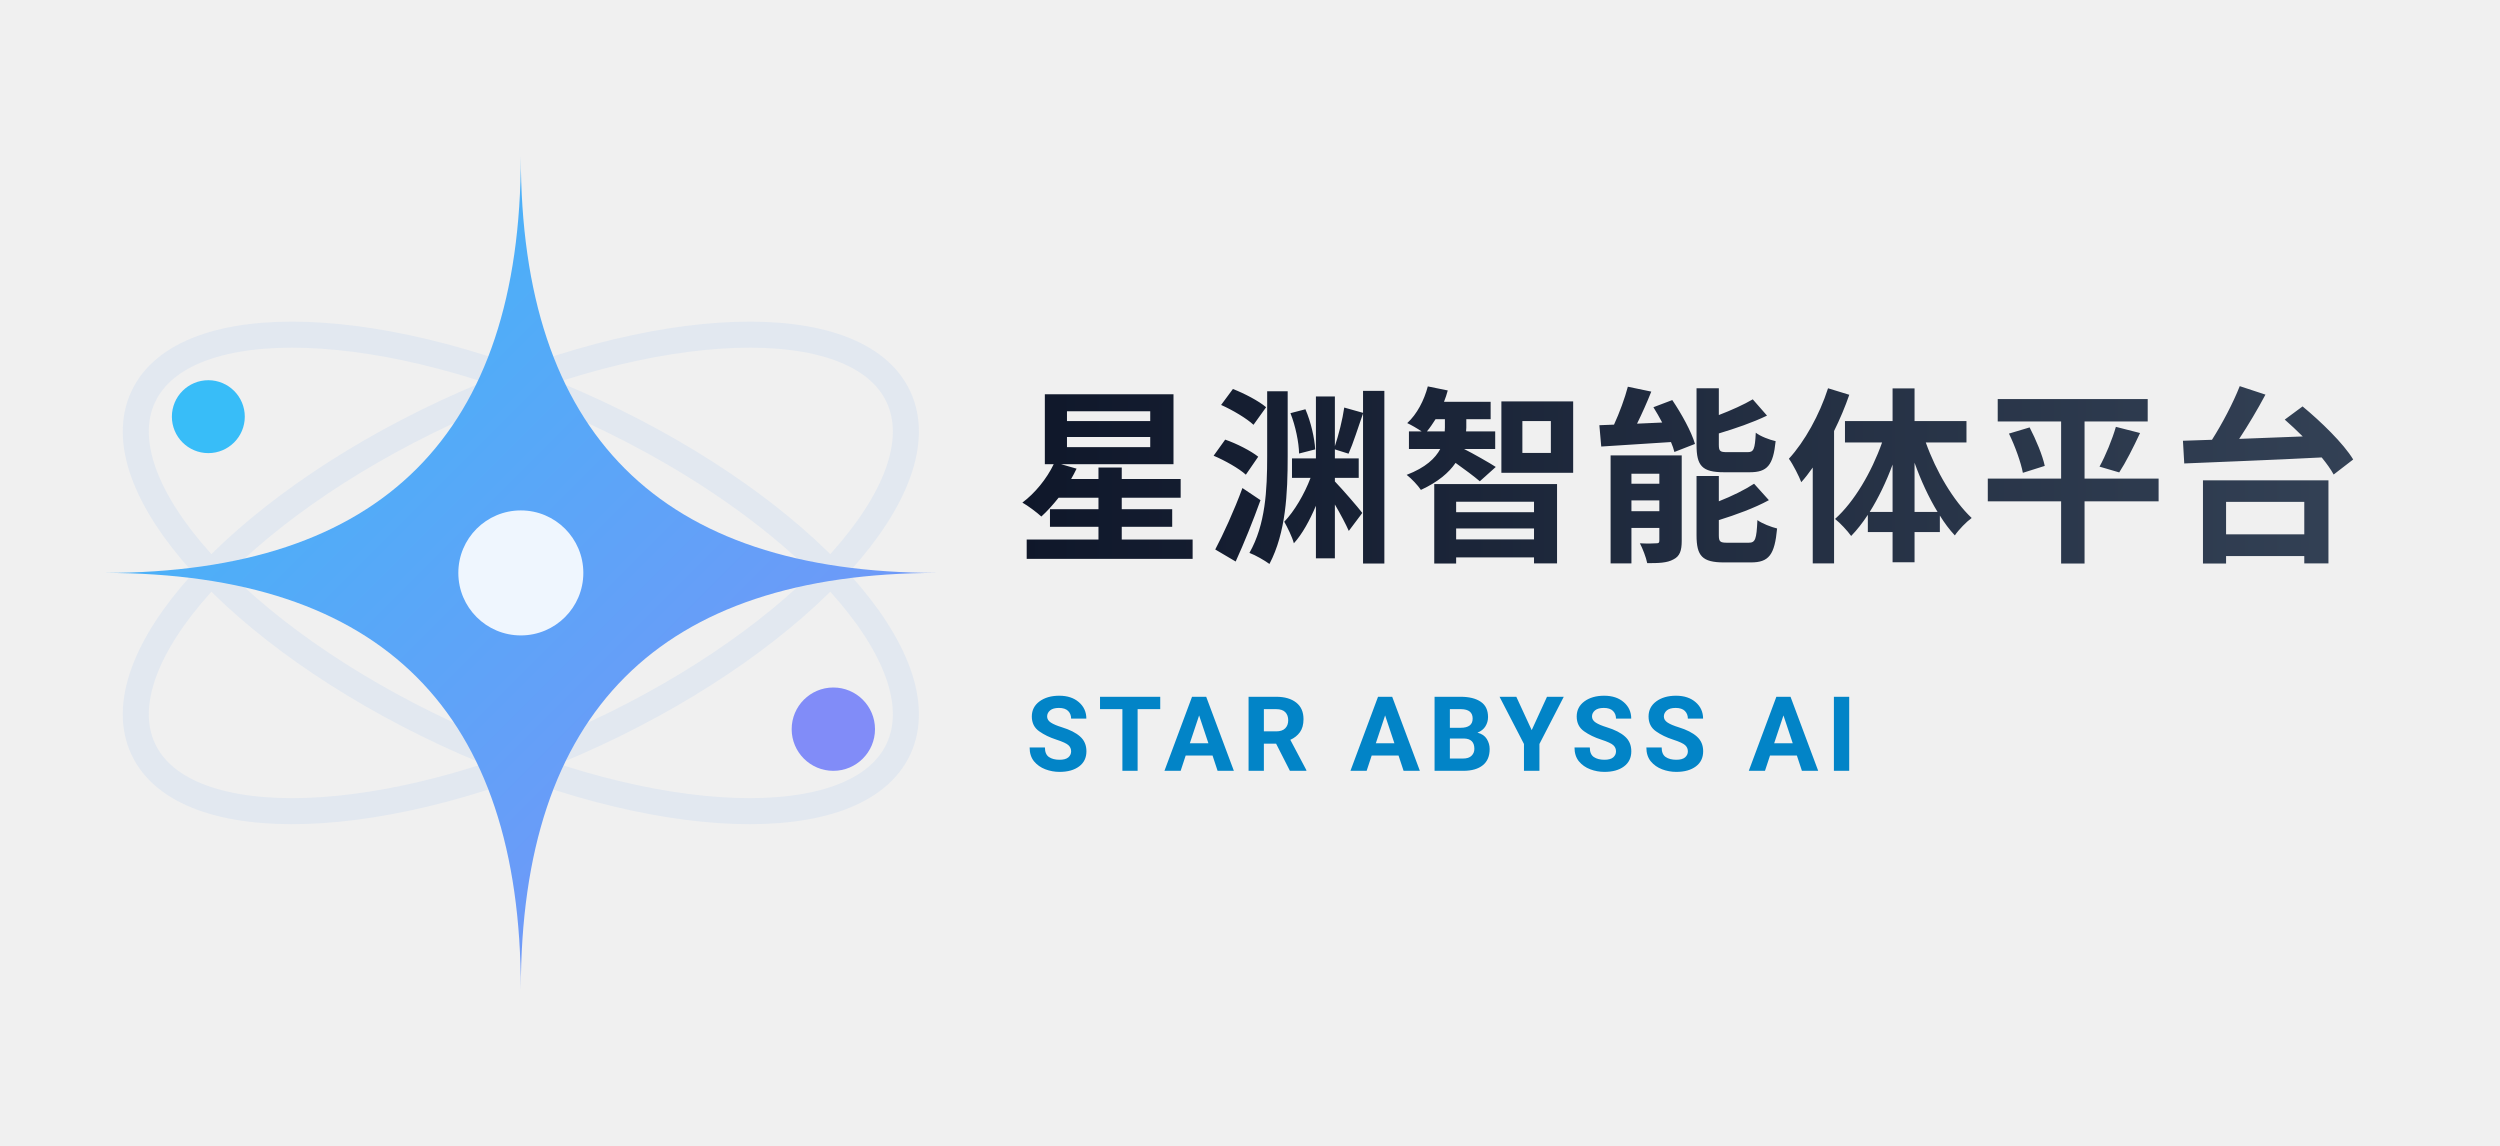
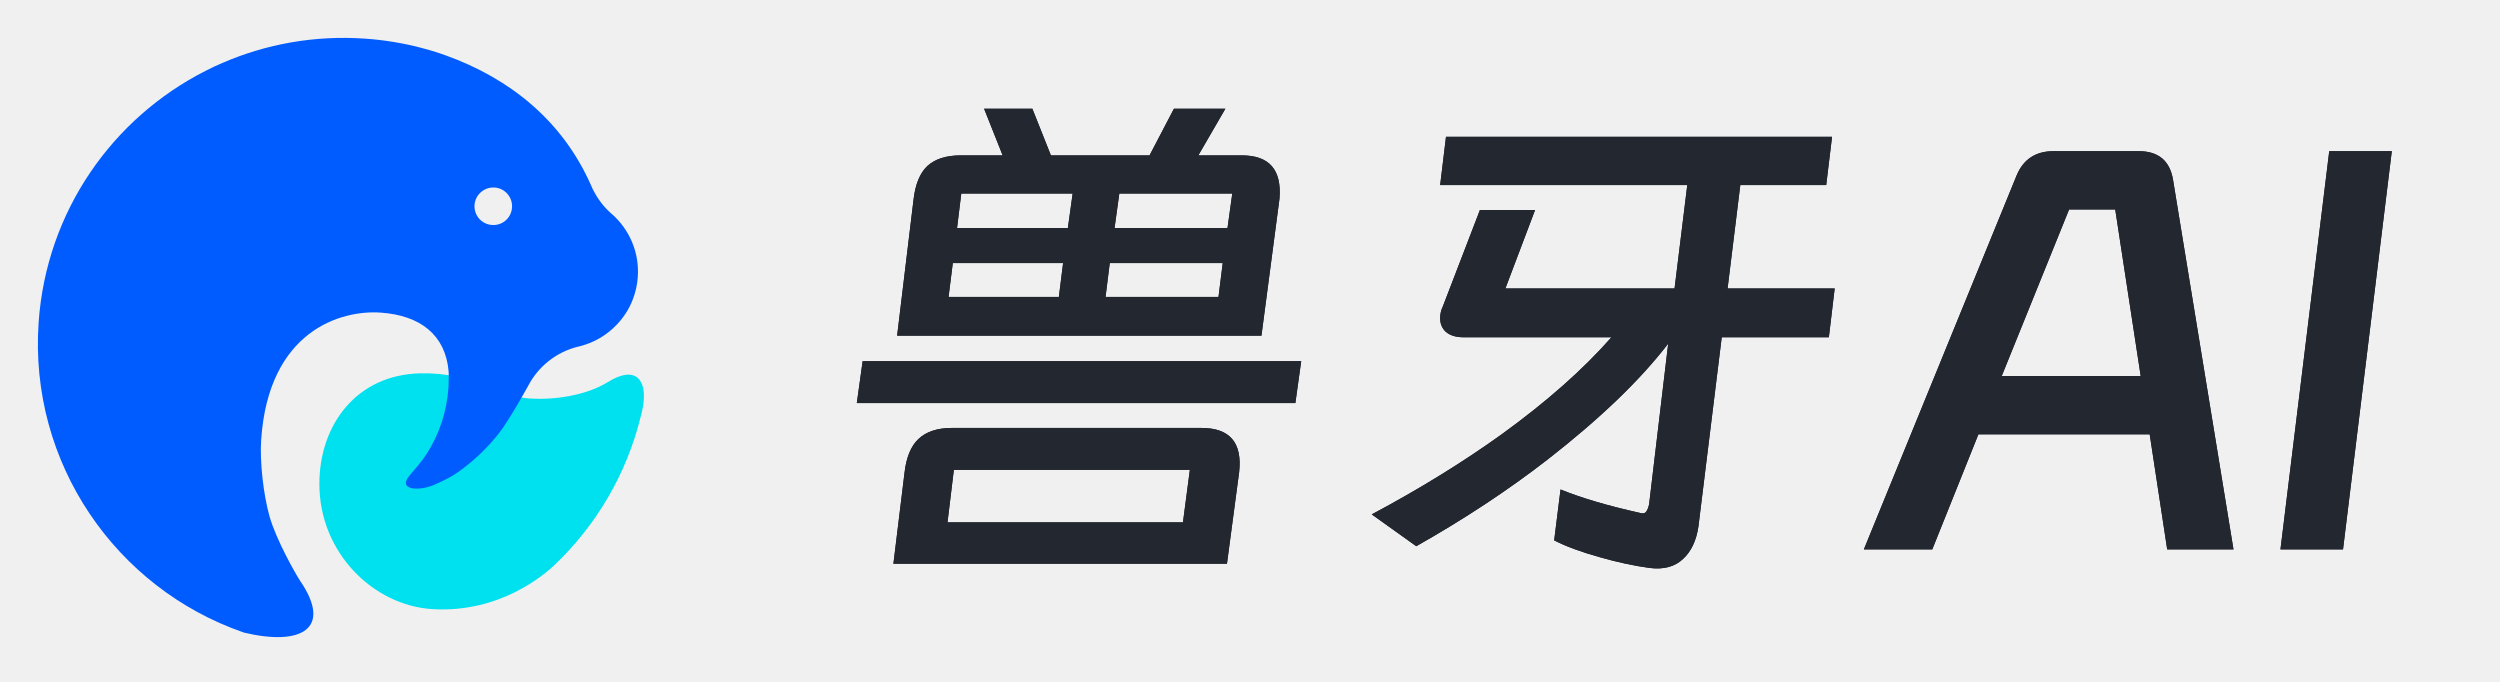
- <svg xmlns="http://www.w3.org/2000/svg" width="48" height="22" viewBox="0 0 480 220">
+ <svg xmlns="http://www.w3.org/2000/svg" width="220" height="60" viewBox="0 0 220 60" fill="none">
+   <g id="Frame 78" clip-path="url(#clip0_3013_58991)">
+     <path id="å+ ½çAI" d="M111.007 29.54H78.947L80.393 17.547C80.549 16.209 80.953 15.229 81.607 14.607C82.291 13.984 83.271 13.673 84.547 13.673H88.233L86.6 9.567H90.847L92.48 13.673H101.16L103.307 9.567H107.833L105.453 13.673H109.28C111.707 13.673 112.811 14.949 112.593 17.5L111.007 29.54ZM94.393 17.033H84.593L84.22 20.067H93.973L94.393 17.033ZM108.02 20.067L108.44 17.033H98.5L98.08 20.067H108.02ZM93.553 23.147H83.847L83.473 26.133H93.18L93.553 23.147ZM97.287 26.133H107.227L107.6 23.147H97.66L97.287 26.133ZM75.913 31.78H114.507L113.993 35.467H75.4L75.913 31.78ZM107.973 49.607H78.62L79.6 41.58C79.755 40.242 80.16 39.262 80.813 38.64C81.498 37.987 82.478 37.66 83.753 37.66H105.733C108.222 37.66 109.327 38.951 109.047 41.533L107.973 49.607ZM83.38 45.967H104.1L104.707 41.347H83.94L83.38 45.967ZM161.22 12.04L160.707 16.287H153.147L152.027 25.387H161.453L160.94 29.68H151.513L149.46 46.34C149.273 47.584 148.822 48.533 148.107 49.187C147.391 49.871 146.411 50.136 145.167 49.98C143.798 49.793 142.351 49.482 140.827 49.047C139.147 48.58 137.793 48.082 136.767 47.553L137.327 43.073C139.162 43.82 141.48 44.504 144.28 45.127C144.342 45.158 144.436 45.173 144.56 45.173C144.716 45.173 144.824 45.111 144.887 44.987C144.98 44.862 145.058 44.66 145.12 44.38L146.8 30.24C144.342 33.444 140.796 36.851 136.16 40.46C132.707 43.136 128.864 45.671 124.633 48.067L120.713 45.267C124.913 43.027 128.724 40.678 132.147 38.22C136.098 35.358 139.318 32.511 141.807 29.68H128.787C128.133 29.68 127.62 29.524 127.247 29.213C126.904 28.902 126.733 28.498 126.733 28C126.733 27.627 126.811 27.284 126.967 26.973L130.233 18.48H135.087L132.473 25.387H147.36L148.48 16.287H126.733L127.247 12.04H161.22ZM188.193 13.3C189.936 13.3 190.947 14.14 191.227 15.82L196.547 48.347H190.713L189.173 38.22H174.1L170.04 48.347H164.02L177.46 15.447C178.051 14.015 179.14 13.3 180.727 13.3H188.193ZM182.08 18.433L176.153 33.087H188.38L186.14 18.433H182.08ZM204.973 13.3H210.48L206.186 48.347H200.68L204.973 13.3Z" fill="#232730" />
+     <g id="å+ ½çAI_2">
+       <path id="Vector" d="M204.973 13.3H210.48L206.186 48.347H200.68L204.973 13.3Z" fill="#232730" />
+       <path id="Vector_2" d="M188.193 13.3C189.936 13.3 190.947 14.14 191.227 15.82L196.547 48.347H190.713L189.173 38.22H174.1L170.04 48.347H164.02L177.46 15.447C178.051 14.015 179.14 13.3 180.727 13.3H188.193ZM182.08 18.433L176.153 33.087H188.38L186.14 18.433H182.08Z" fill="#232730" />
+       <path id="Vector_3" d="M161.22 12.04L160.707 16.287H153.147L152.027 25.387H161.453L160.94 29.68H151.513L149.46 46.34C149.273 47.584 148.822 48.533 148.107 49.187C147.391 49.871 146.411 50.136 145.167 49.98C143.798 49.793 142.351 49.482 140.827 49.047C139.147 48.58 137.793 48.082 136.767 47.553L137.327 43.073C139.162 43.82 141.48 44.505 144.28 45.127C144.342 45.158 144.436 45.173 144.56 45.173C144.716 45.173 144.824 45.111 144.887 44.987C144.98 44.862 145.058 44.66 145.12 44.38L146.8 30.24C144.342 33.444 140.796 36.851 136.16 40.46C132.707 43.136 128.864 45.671 124.633 48.067L120.713 45.267C124.913 43.027 128.724 40.678 132.147 38.22C136.098 35.358 139.318 32.511 141.807 29.68H128.787C128.133 29.68 127.62 29.524 127.247 29.213C126.904 28.902 126.733 28.498 126.733 28C126.733 27.627 126.811 27.285 126.967 26.973L130.233 18.48H135.087L132.473 25.387H147.36L148.48 16.287H126.733L127.247 12.04H161.22Z" fill="#232730" />
+       <path id="Vector_4" d="M111.007 29.54H78.947L80.393 17.547C80.549 16.209 80.953 15.229 81.607 14.607C82.291 13.984 83.271 13.673 84.547 13.673H88.233L86.6 9.567H90.847L92.48 13.673H101.16L103.307 9.567H107.833L105.453 13.673H109.28C111.707 13.673 112.811 14.949 112.593 17.5L111.007 29.54ZM94.393 17.033H84.593L84.22 20.067H93.973L94.393 17.033ZM108.02 20.067L108.44 17.033H98.5L98.08 20.067H108.02ZM93.553 23.147H83.847L83.473 26.133H93.18L93.553 23.147ZM97.287 26.133H107.227L107.6 23.147H97.66L97.287 26.133ZM75.913 31.78H114.507L113.993 35.467H75.4L75.913 31.78ZM107.973 49.607H78.62L79.6 41.58C79.755 40.242 80.16 39.262 80.813 38.64C81.498 37.987 82.478 37.66 83.753 37.66H105.733C108.222 37.66 109.327 38.951 109.047 41.533L107.973 49.607ZM83.38 45.967H104.1L104.707 41.347H83.94L83.38 45.967Z" fill="#232730" />
+     </g>
+     <g id="logo" clip-path="url(#clip1_3013_58991)">
+       <g id="logo_2" clip-path="url(#clip2_3013_58991)">
+         <path id="Vector_5" d="M56.594 35.709C56.525 36.129 56.462 36.34 56.399 36.592C55.157 41.719 52.46 46.237 48.798 49.72C47.941 50.535 43.999 53.97 38.045 53.603C32.87 53.285 28.08 48.65 28.104 42.534C28.125 37.401 31.343 33.004 36.947 32.853C41.536 32.73 43.98 34.861 46.458 35.056C48.792 35.24 51.639 34.777 53.494 33.62C55.948 32.093 56.964 33.439 56.594 35.709Z" fill="#00E1EF" />
+         <path id="Vector_6" d="M53.872 18.86C53.871 18.861 53.869 18.862 53.868 18.861C53.842 18.837 53.816 18.814 53.789 18.791C53.179 18.247 52.671 17.601 52.286 16.882C52.187 16.702 52.096 16.515 52.018 16.323C49.489 10.589 44.856 6.904 39.212 4.869C39.034 4.806 38.857 4.746 38.677 4.683C38.138 4.503 37.588 4.34 37.029 4.199C35.45 3.787 33.808 3.517 32.125 3.4C27.677 3.09 23.402 3.878 19.571 5.54C19.066 5.75 18.57 5.984 18.085 6.237C9.925 10.375 4.085 18.571 3.4 28.357C2.534 40.743 10.201 51.758 21.402 55.644C21.426 55.653 21.45 55.662 21.477 55.671C26.502 56.87 29.292 55.34 26.418 51.121C26.069 50.61 24.301 47.514 23.714 45.425C23.182 43.532 22.848 40.617 22.984 38.678C23.642 29.105 29.993 27.266 33.493 27.51C36.993 27.753 39.197 29.475 39.479 32.679C39.513 33.028 39.467 34.041 39.461 34.14C39.314 36.258 38.641 38.215 37.576 39.892C37.125 40.604 36.563 41.227 36.025 41.864C34.948 43.141 36.906 43.243 38.223 42.66C39.182 42.236 39.852 41.915 40.806 41.184C41.999 40.271 42.998 39.273 43.876 38.167C44.808 36.989 46.477 33.959 46.495 33.923C47.376 32.253 48.925 31.011 50.763 30.534C50.772 30.531 50.78 30.525 50.789 30.524V30.524C50.793 30.524 50.796 30.524 50.8 30.523C50.883 30.506 50.968 30.486 51.051 30.463C51.056 30.462 51.061 30.461 51.066 30.458V30.458C51.07 30.455 51.077 30.454 51.082 30.453C52.324 30.134 53.439 29.461 54.3 28.544C54.896 27.915 55.371 27.176 55.687 26.349C55.924 25.733 56.078 25.072 56.126 24.381C56.279 22.209 55.384 20.203 53.876 18.859C53.875 18.858 53.873 18.858 53.872 18.86V18.86ZM43.662 19.785C42.501 19.951 41.566 18.944 41.786 17.823C41.927 17.099 42.568 16.543 43.307 16.5C44.459 16.434 45.334 17.522 44.985 18.655C44.802 19.25 44.278 19.698 43.662 19.785Z" fill="#015CFF" />
+       </g>
+     </g>
+   </g>
  <defs>
-     <linearGradient id="starGradLight" x1="0%" y1="0%" x2="100%" y2="100%">
-       <stop offset="0%" stop-color="#38BDF8" />
-       <stop offset="100%" stop-color="#818CF8" />
-     </linearGradient>
-     <linearGradient id="textGradDark" x1="0%" y1="0%" x2="100%" y2="0%">
-       <stop offset="0%" stop-color="#0F172A" />
-       <stop offset="100%" stop-color="#334155" />
-     </linearGradient>
+     <clipPath id="clip0_3013_58991">
+       <rect width="220" height="60" fill="white" />
+     </clipPath>
+     <clipPath id="clip1_3013_58991">
+       <rect width="53.333" height="53.333" fill="white" transform="translate(3.33334 3.33337)" />
+     </clipPath>
+     <clipPath id="clip2_3013_58991">
+       <rect width="53.333" height="53.333" fill="white" transform="translate(3.33334 3.33337)" />
+     </clipPath>
  </defs>
-   <g>
-     <ellipse cx="100" cy="110" rx="80" ry="34" fill="none" stroke="#E2E8F0" stroke-width="5" transform="rotate(-25 100 110)" />
-     <ellipse cx="100" cy="110" rx="80" ry="34" fill="none" stroke="#E2E8F0" stroke-width="5" transform="rotate(25 100 110)" />
-     <path d="M 100 30 Q 100 110 20 110 Q 100 110 100 190 Q 100 110 180 110 Q 100 110 100 30 Z" fill="url(#starGradLight)" />
-     <circle cx="100" cy="110" r="12" fill="#FFFFFF" opacity="0.9" />
-     <circle cx="40" cy="80" r="7" fill="#38BDF8" />
-     <circle cx="160" cy="140" r="8" fill="#818CF8" />
-   </g>
-   <text x="195" y="105" fill="url(#textGradDark)" font-family="'PingFang SC', 'Microsoft YaHei', -apple-system, sans-serif" font-size="36" font-weight="800" letter-spacing="1">星渊智能体平台</text>
-   <text x="197" y="148" fill="#0284C7" font-family="-apple-system, BlinkMacSystemFont, 'Segoe UI', Roboto, Helvetica, Arial, sans-serif" font-size="20" font-weight="bold" letter-spacing="1.5">STAR ABYSS AI</text>
</svg>
